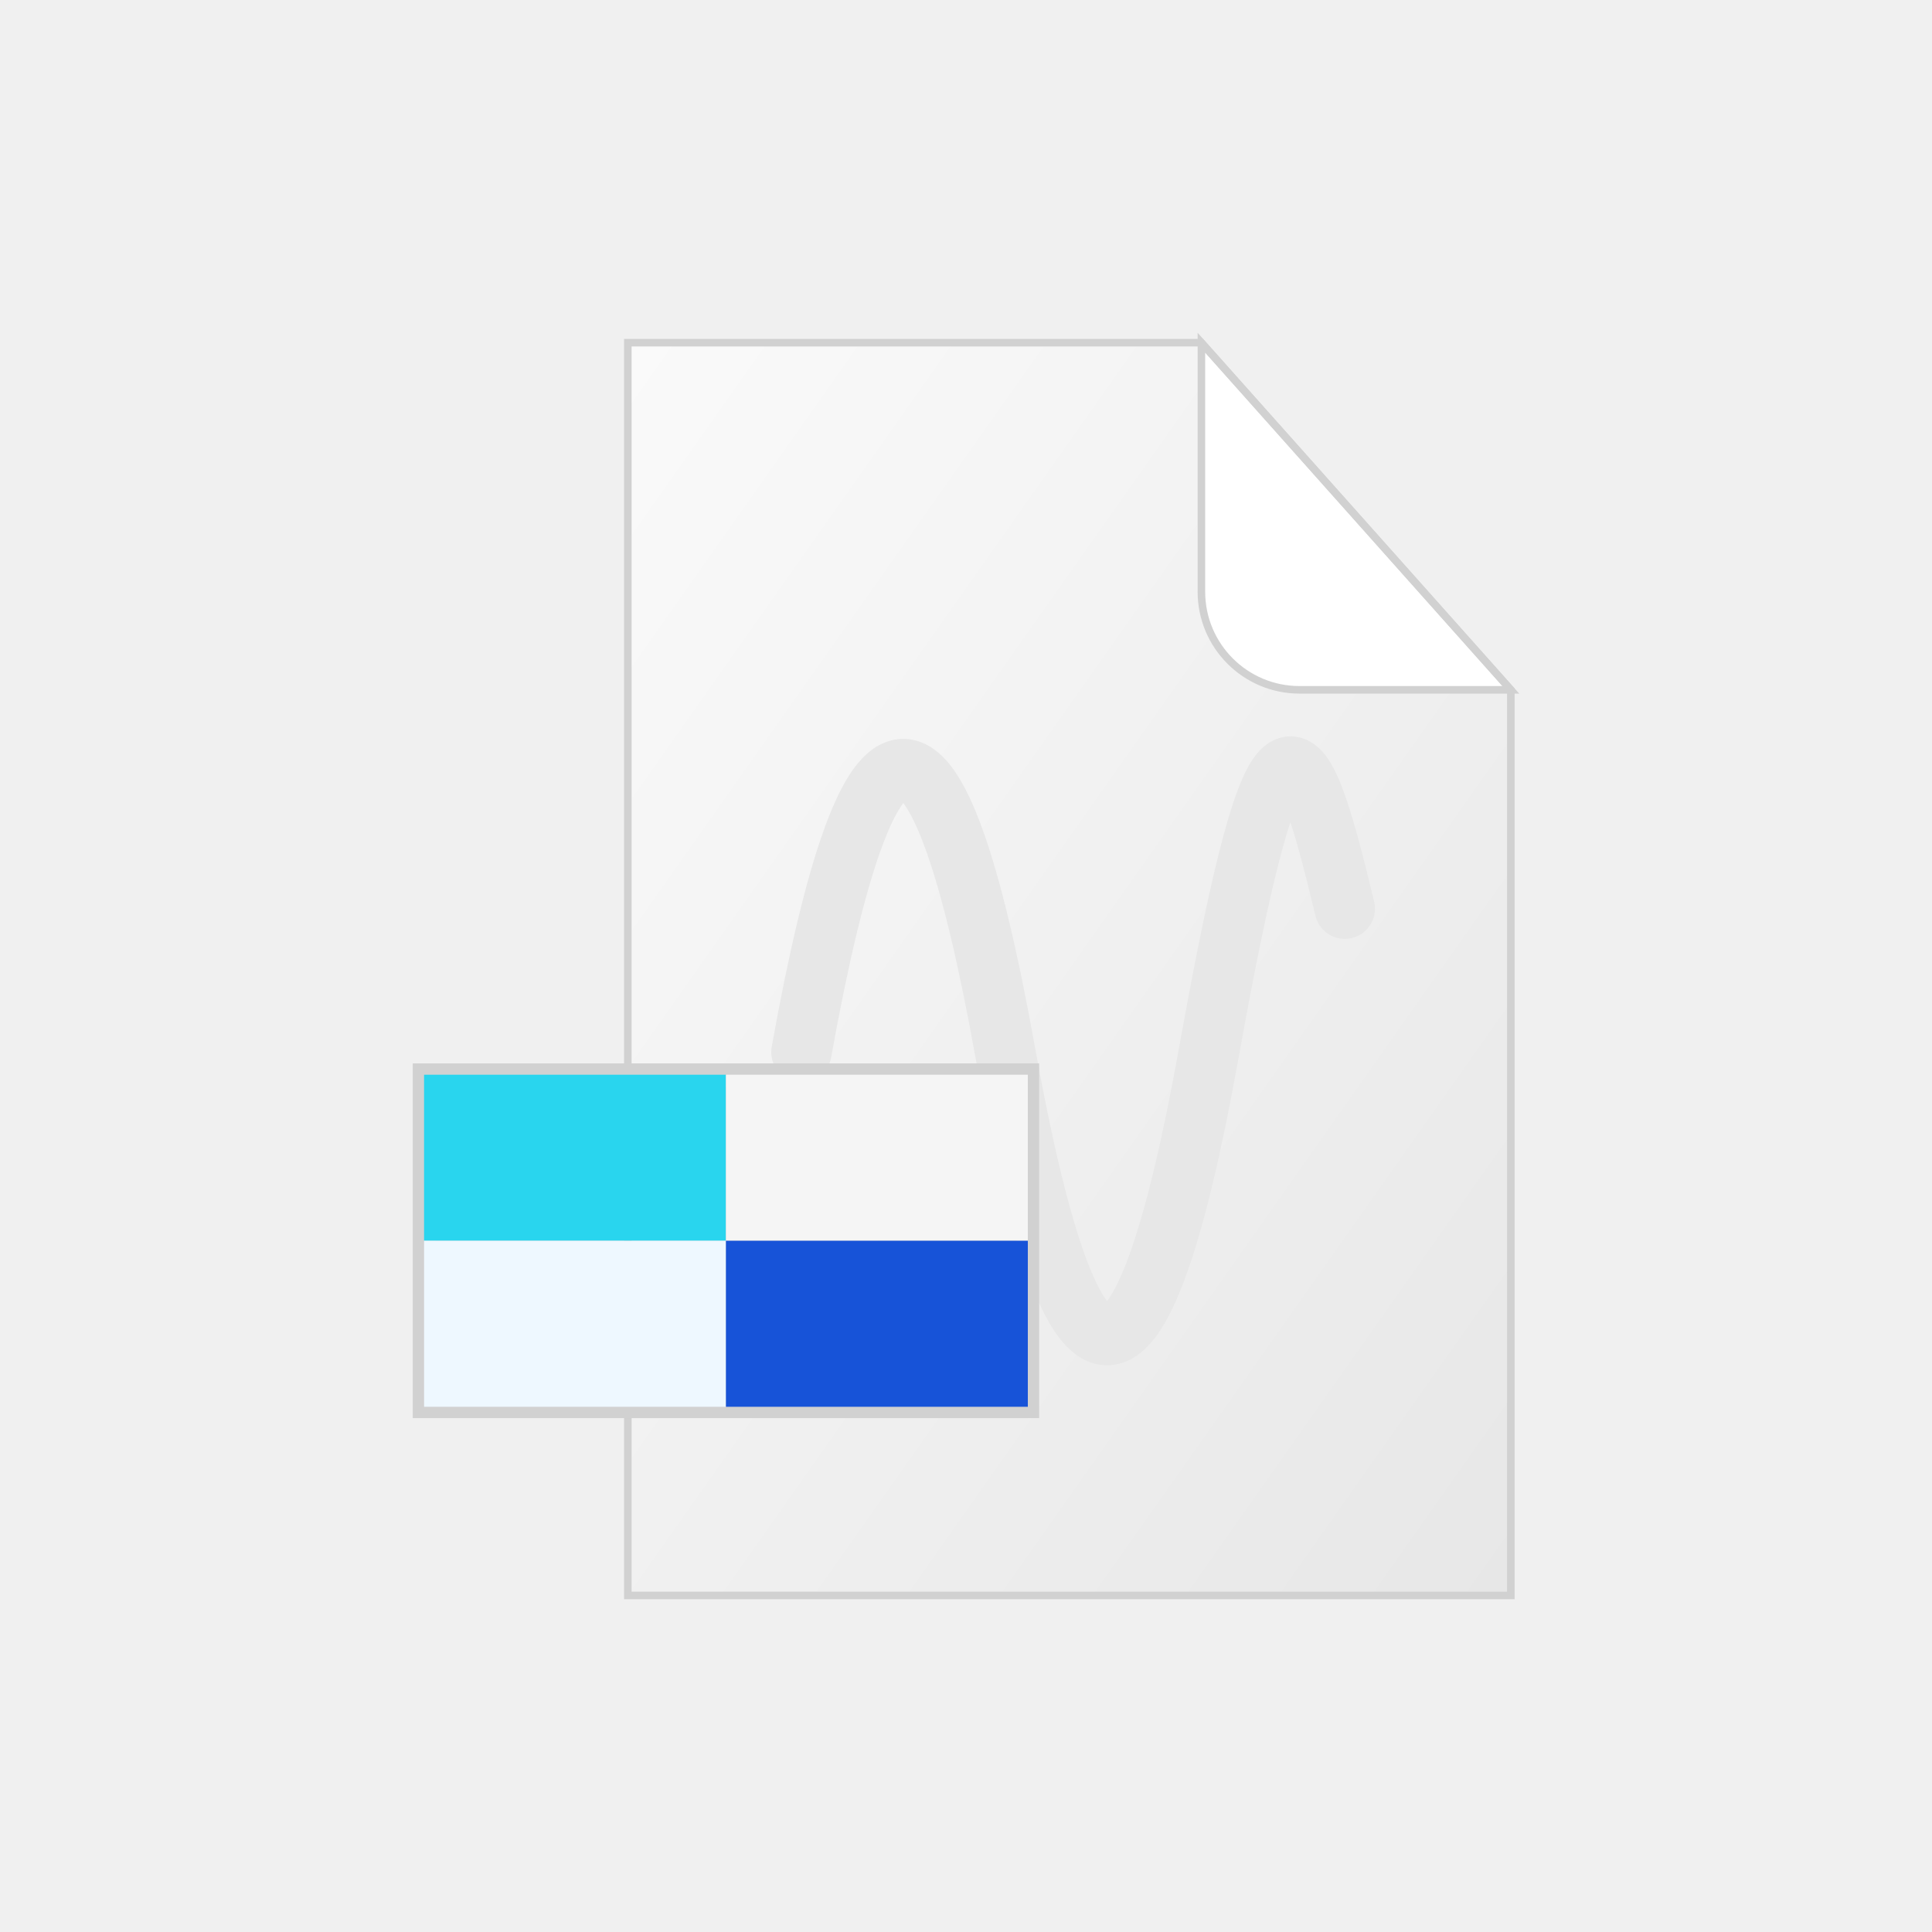
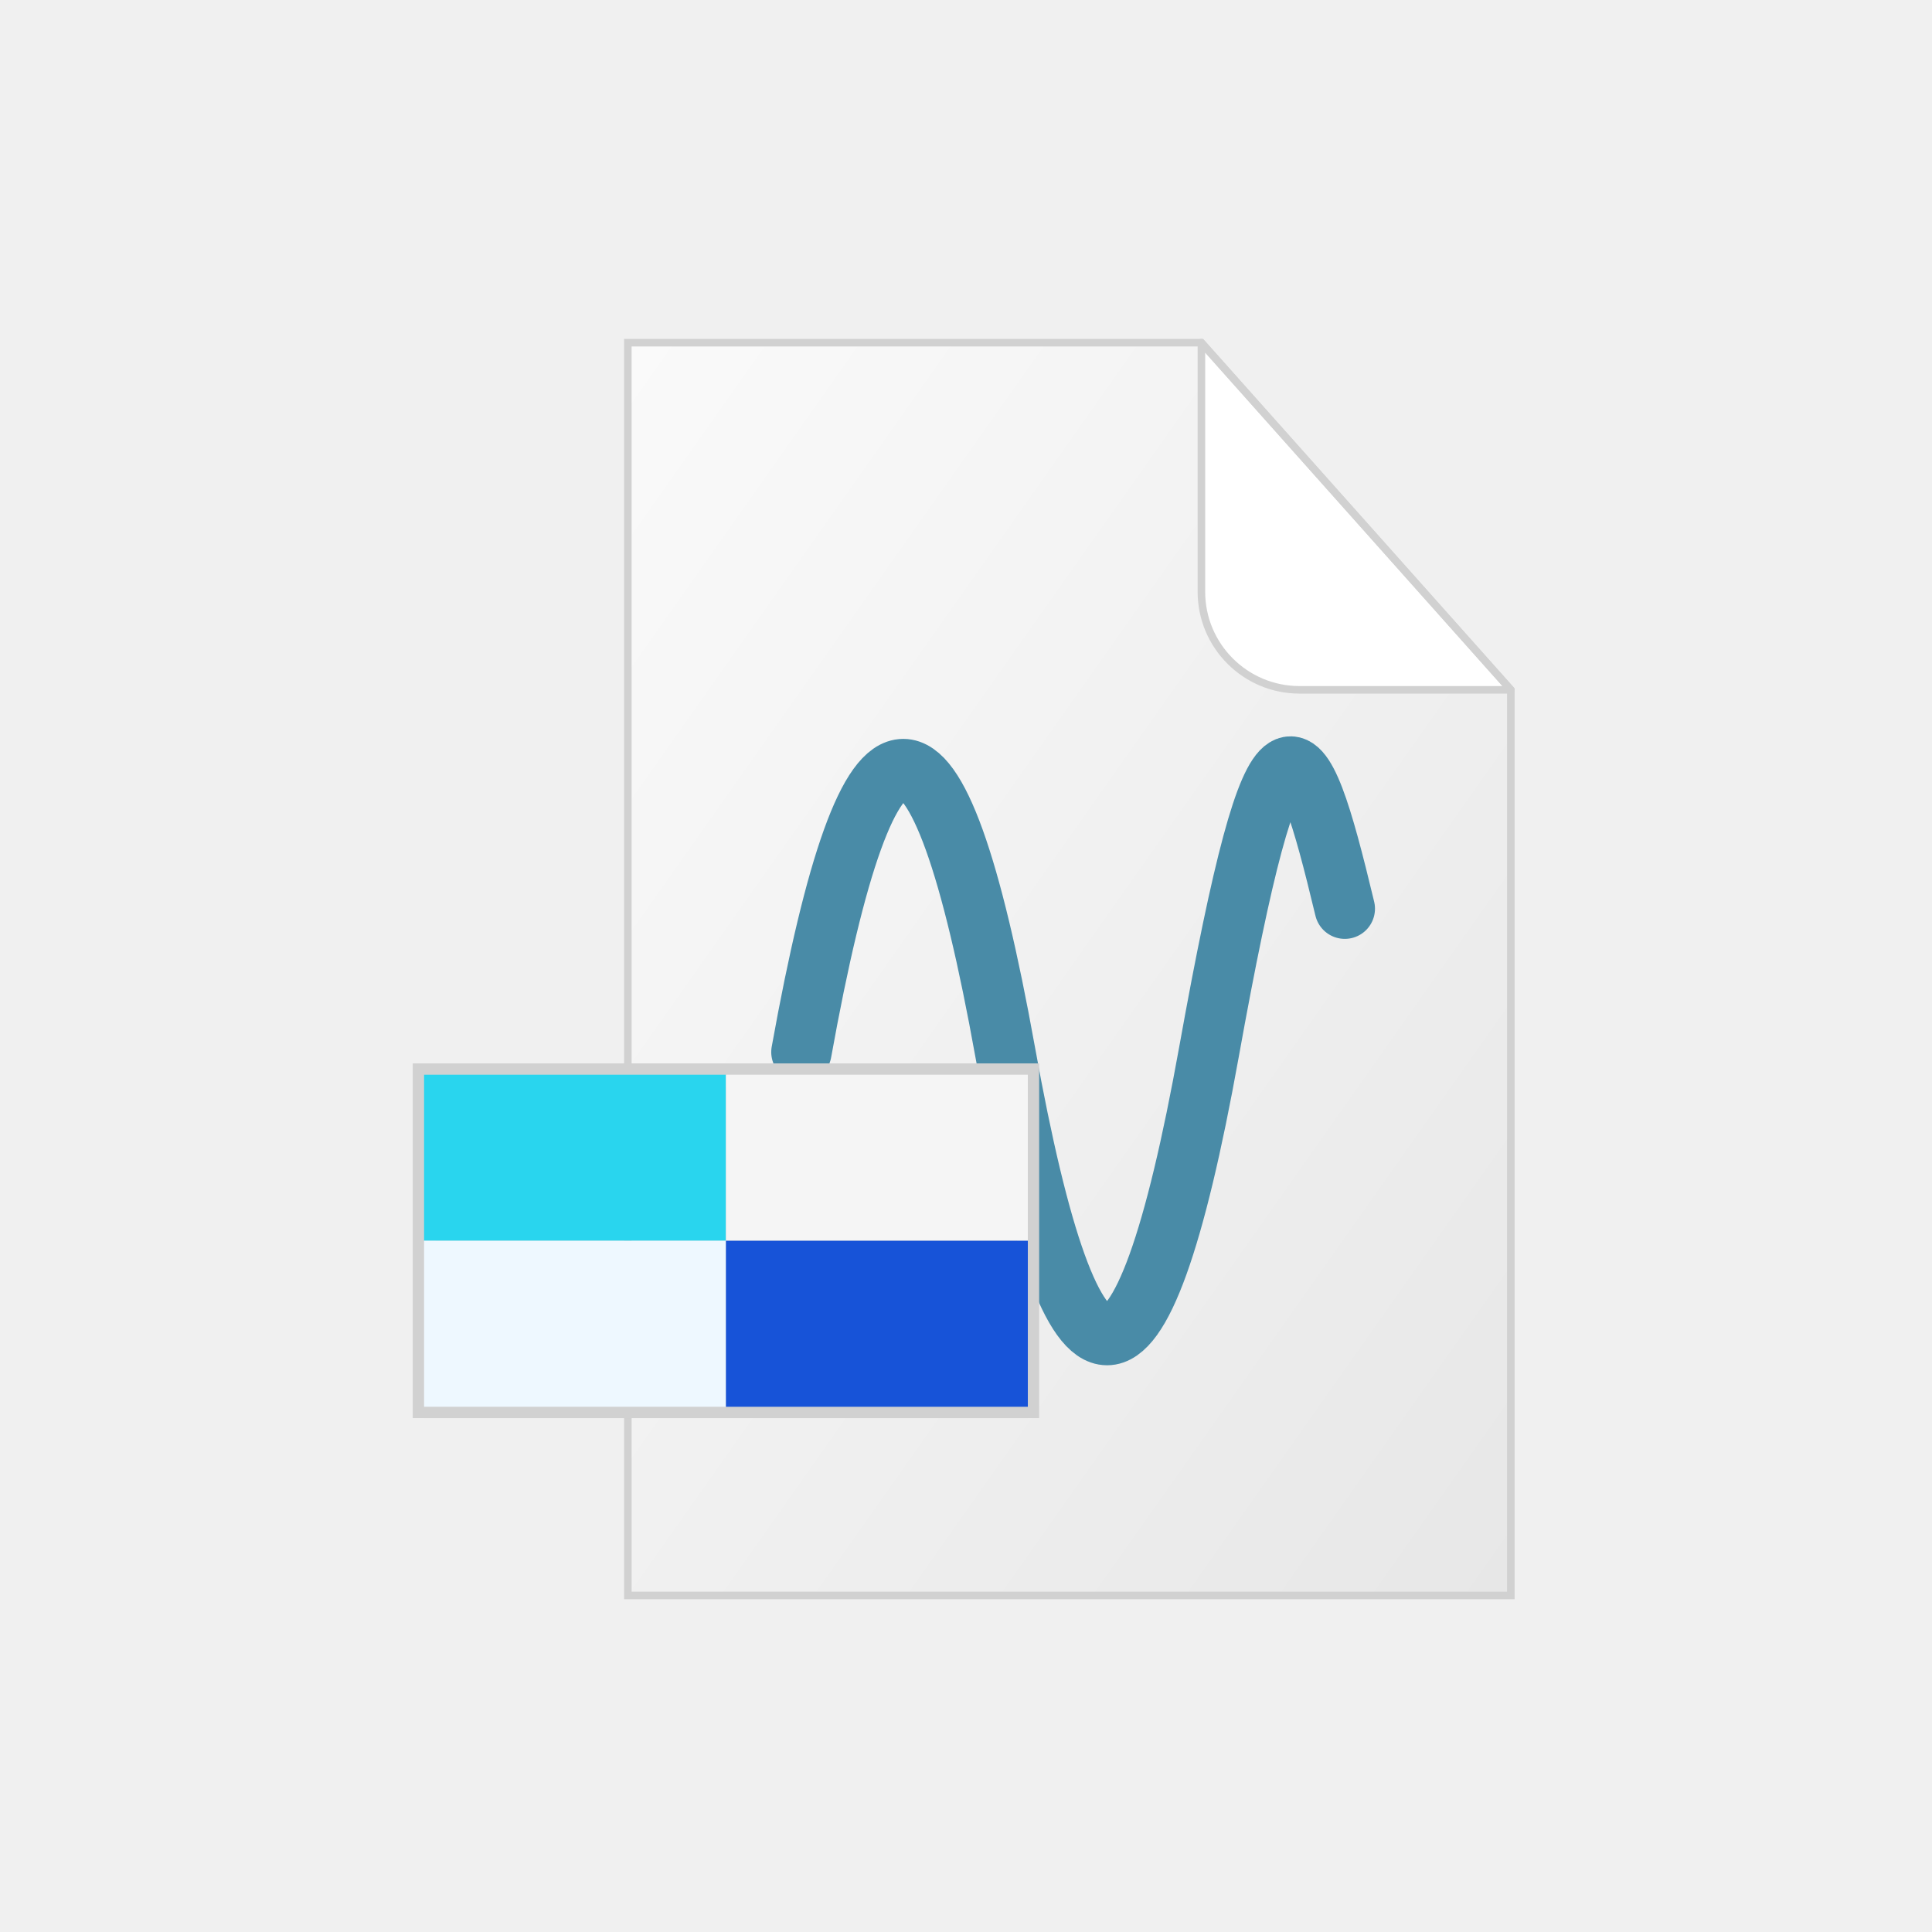
<svg xmlns="http://www.w3.org/2000/svg" width="512" height="512" version="1.1" viewBox="0 0 512 512">
  <defs>
    <linearGradient id="paper" x1="219.17" x2="497.89" y1="82.274" y2="361" gradientTransform="scale(.83954 1.1911)" gradientUnits="userSpaceOnUse">
      <stop stop-color="#fafafa" offset="0" />
      <stop stop-color="#e7e7e7" offset="1" />
    </linearGradient>
  </defs>
  <rect width="512" height="512" fill="none" />
  <g transform="translate(-17.615 -7.1876)">
    <path d="m184 98h152l82 92v240h-234z" fill="url(#paper)" />
    <path d="m336 98v66c0 14.36 11.64 26 26 26h56z" fill="#f7f7f7" />
    <path d="m336 98 82 92h-56c-14.36 0-26-11.64-26-26z" fill="#fff" />
    <path d="m184 98h152l82 92v240h-234z" fill="none" stroke="#d1d1d1" stroke-width="2" />
-     <path d="m336 98 82 92h-56c-14.36 0-26-11.64-26-26z" fill="none" stroke="#d1d1d1" stroke-width="2" />
-     <path d="m230 286c18-100 36-100 54 0s36 100 54 0 24-88 36-38" fill="none" stroke="#e7e7e7" stroke-linecap="round" stroke-width="16" />
+     <path d="m336 98 82 92h-56c-14.36 0-26-11.64-26-26z" fill="none" stroke="#d1d1d1" stroke-linejoin="round" stroke-width="2" />
+     <path d="m230 286c18-100 36-100 54 0s36 100 54 0 24-88 36-38" fill="none" stroke="#498BA7" stroke-linecap="round" stroke-width="16" />
    <g transform="translate(130,295)" opacity=".16">
      <rect width="160" height="88" />
    </g>
    <g transform="translate(130,292)">
      <rect width="160" height="88" fill="none" stroke="#d1d1d1" stroke-width="6" />
      <rect width="80" height="44" fill="#29d5ee" />
      <rect x="80" width="80" height="44" fill="#f5f5f5" />
      <rect y="44" width="80" height="44" fill="#eef8ff" />
      <rect x="80" y="44" width="80" height="44" fill="#1753d8" />
    </g>
  </g>
</svg>
